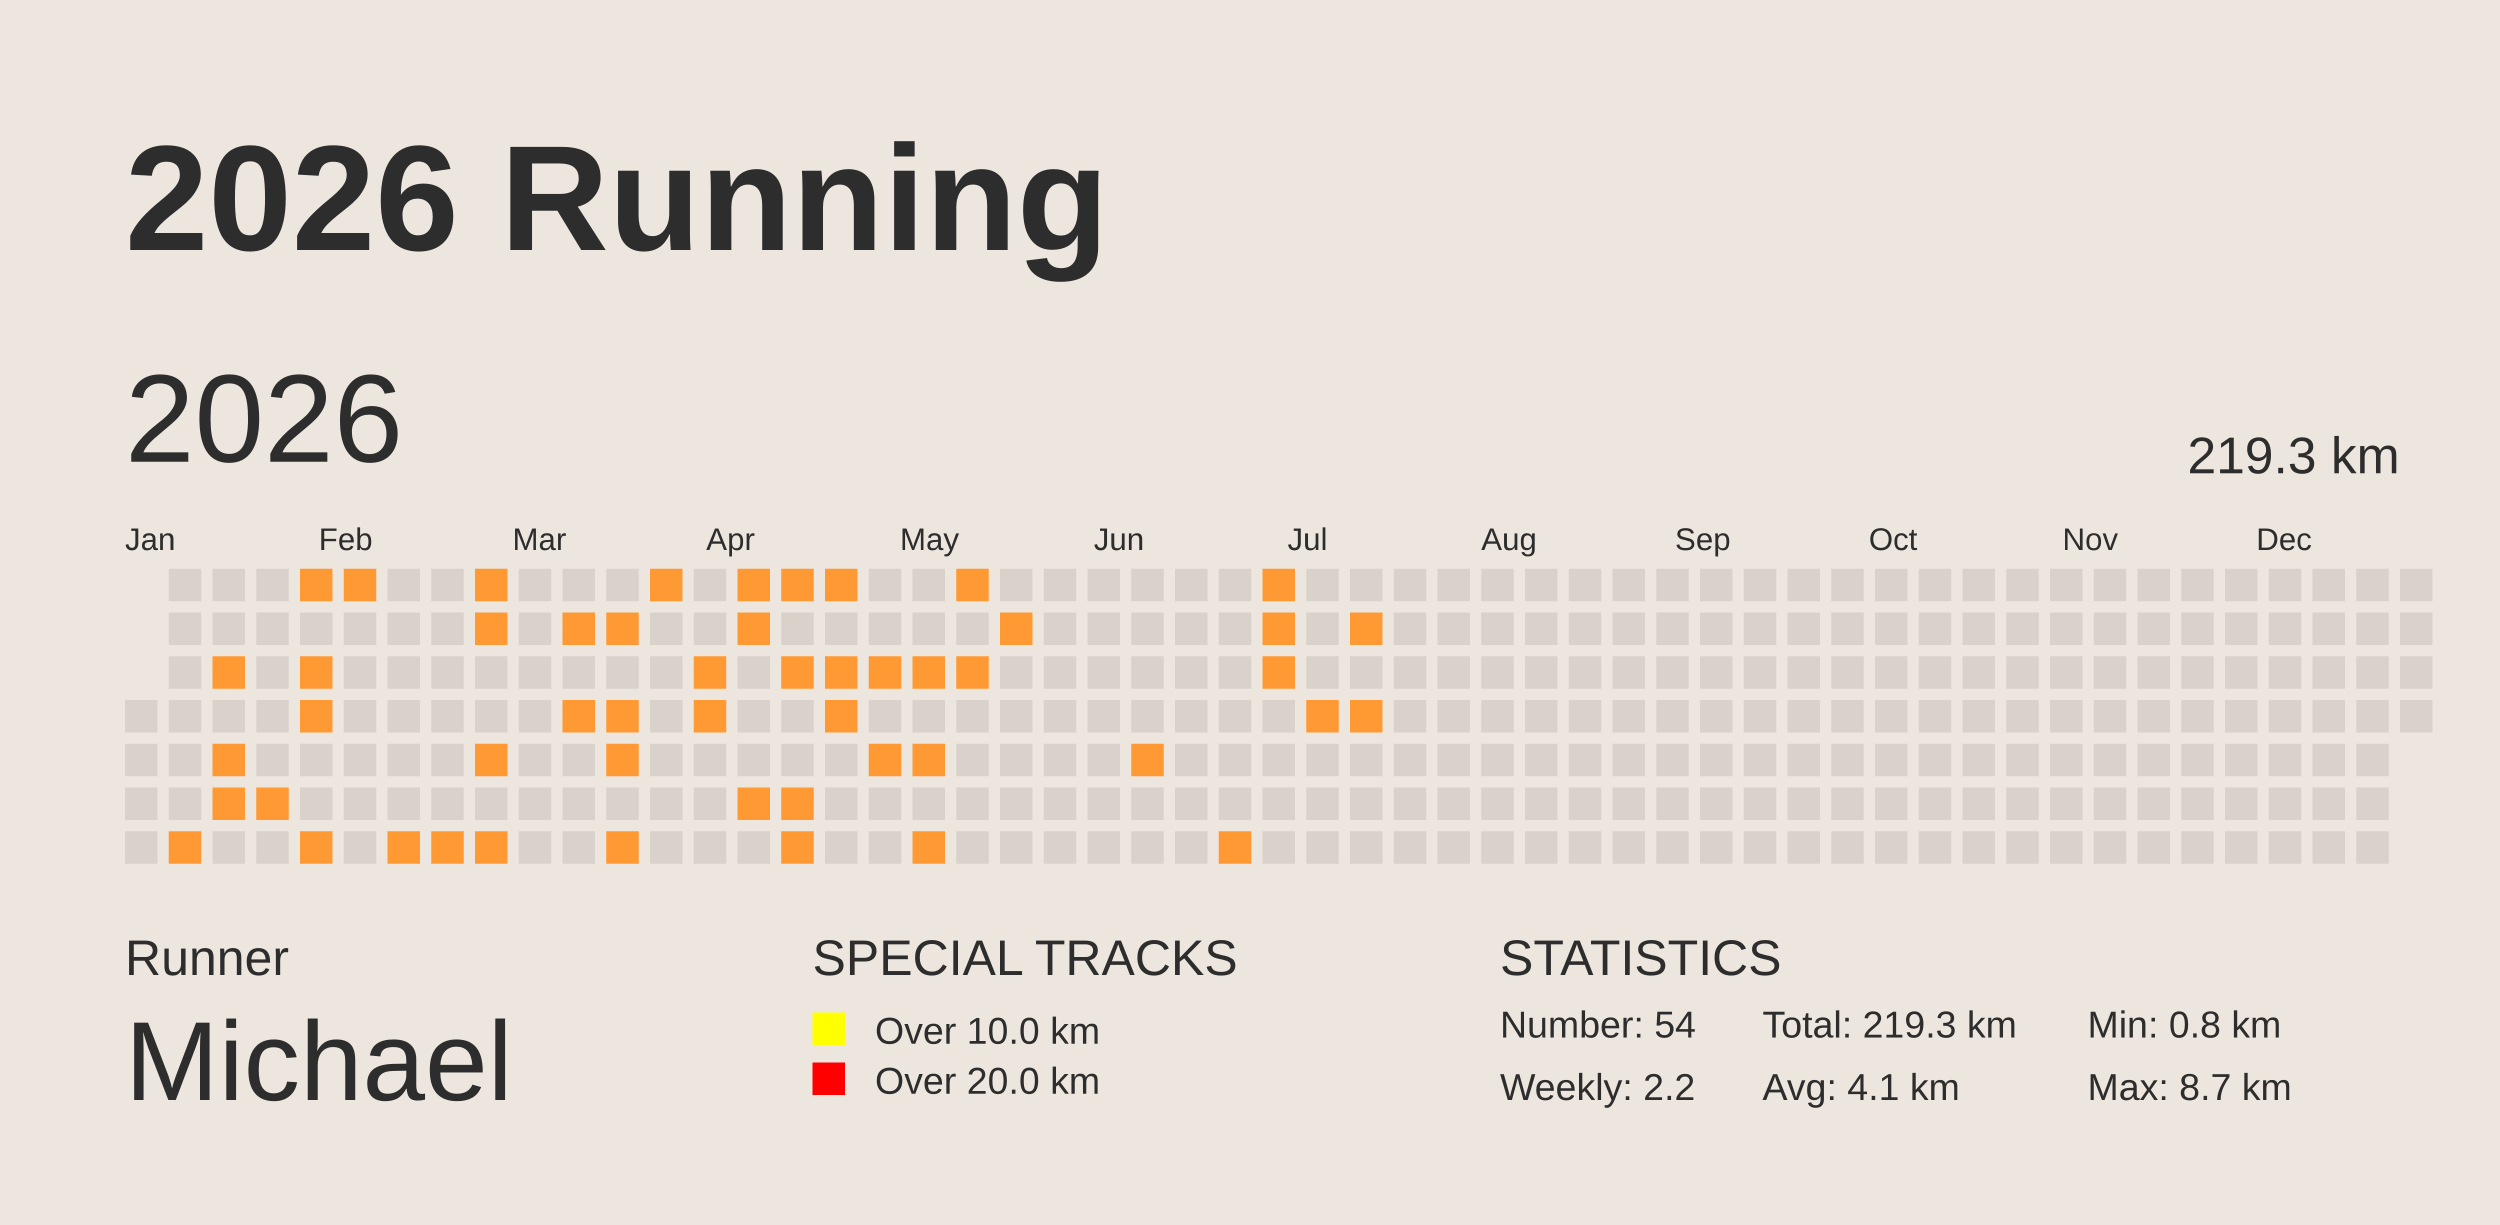
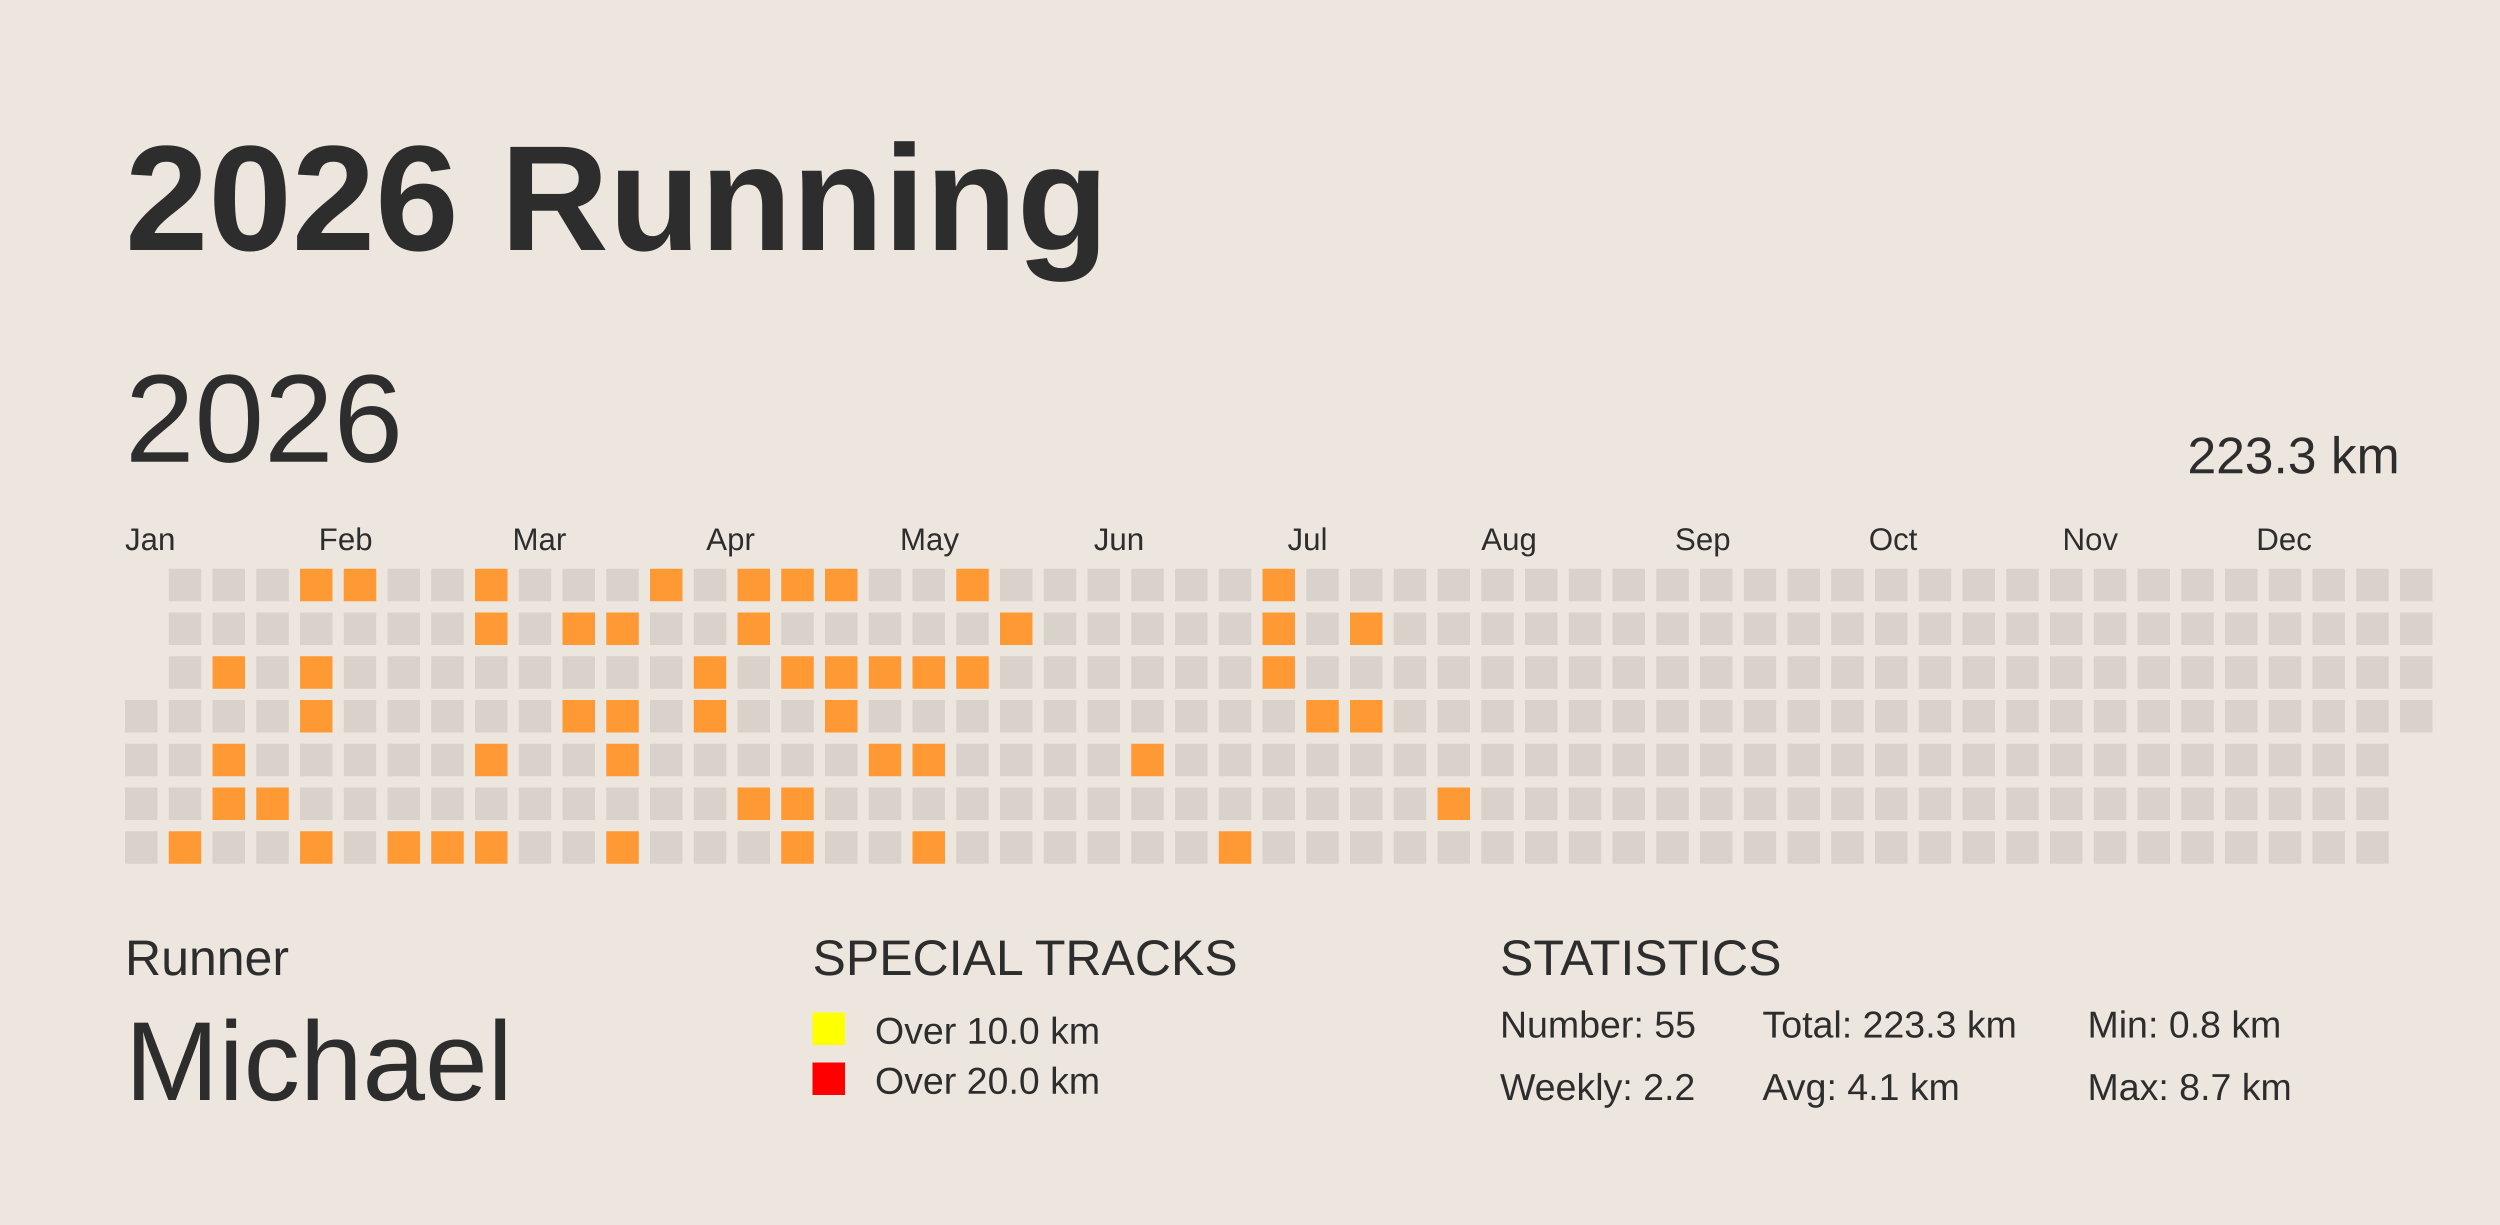
<svg xmlns="http://www.w3.org/2000/svg" baseProfile="full" height="98mm" version="1.1" viewBox="0,0,200,98" width="200mm">
  <defs />
  <rect fill="#EDE6DE" height="98" width="200" x="0" y="0" />
  <text fill="#2D2D2D" style="font-size:12px; font-family:Arial; font-weight:bold;" x="10" y="20">2026 Running</text>
  <text fill="#2D2D2D" style="font-size:4px; font-family:Arial" x="10" y="78">Runner</text>
  <text fill="#2D2D2D" style="font-size:9px; font-family:Arial" x="10" y="88">Michael</text>
  <text fill="#2D2D2D" style="font-size:4px; font-family:Arial" x="65" y="78">SPECIAL TRACKS</text>
  <rect fill="yellow" height="2.6" width="2.6" x="65" y="81" />
  <text fill="#2D2D2D" style="font-size:3px; font-family:Arial" x="70" y="83.5">Over 10.0 km</text>
  <rect fill="red" height="2.6" width="2.6" x="65" y="85" />
  <text fill="#2D2D2D" style="font-size:3px; font-family:Arial" x="70" y="87.5">Over 20.0 km</text>
  <text fill="#2D2D2D" style="font-size:4px; font-family:Arial" x="120" y="78">STATISTICS</text>
-   <text fill="#2D2D2D" style="font-size:3px; font-family:Arial" x="120" y="83">Number: 54</text>
+   <text fill="#2D2D2D" style="font-size:3px; font-family:Arial" x="120" y="83">Number: 55</text>
  <text fill="#2D2D2D" style="font-size:3px; font-family:Arial" x="120" y="88">Weekly: 2.2</text>
-   <text fill="#2D2D2D" style="font-size:3px; font-family:Arial" x="141" y="83">Total: 219.3 km</text>
+   <text fill="#2D2D2D" style="font-size:3px; font-family:Arial" x="141" y="83">Total: 223.3 km</text>
  <text fill="#2D2D2D" style="font-size:3px; font-family:Arial" x="141" y="88">Avg: 4.1 km</text>
  <text fill="#2D2D2D" style="font-size:3px; font-family:Arial" x="167" y="83">Min: 0.8 km</text>
  <text fill="#2D2D2D" style="font-size:3px; font-family:Arial" x="167" y="88">Max: 8.7 km</text>
  <text dominant-baseline="hanging" fill="#2D2D2D" style="font-size:10.0px; font-family:Arial;" x="10" y="30">2026</text>
-   <text dominant-baseline="hanging" fill="#2D2D2D" style="font-size:4.125px; font-family:Arial;" x="175" y="35">219.3 km</text>
+   <text dominant-baseline="hanging" fill="#2D2D2D" style="font-size:4.125px; font-family:Arial;" x="175" y="35">223.3 km</text>
  <text fill="#2D2D2D" style="font-size:2.5px; font-family:Arial" x="10.0" y="44">Jan</text>
  <text fill="#2D2D2D" style="font-size:2.5px; font-family:Arial" x="25.5" y="44">Feb</text>
  <text fill="#2D2D2D" style="font-size:2.5px; font-family:Arial" x="41.0" y="44">Mar</text>
  <text fill="#2D2D2D" style="font-size:2.5px; font-family:Arial" x="56.5" y="44">Apr</text>
  <text fill="#2D2D2D" style="font-size:2.5px; font-family:Arial" x="72.0" y="44">May</text>
  <text fill="#2D2D2D" style="font-size:2.5px; font-family:Arial" x="87.5" y="44">Jun</text>
  <text fill="#2D2D2D" style="font-size:2.5px; font-family:Arial" x="103.0" y="44">Jul</text>
  <text fill="#2D2D2D" style="font-size:2.5px; font-family:Arial" x="118.5" y="44">Aug</text>
  <text fill="#2D2D2D" style="font-size:2.5px; font-family:Arial" x="134.0" y="44">Sep</text>
  <text fill="#2D2D2D" style="font-size:2.5px; font-family:Arial" x="149.5" y="44">Oct</text>
  <text fill="#2D2D2D" style="font-size:2.5px; font-family:Arial" x="165.0" y="44">Nov</text>
  <text fill="#2D2D2D" style="font-size:2.5px; font-family:Arial" x="180.5" y="44">Dec</text>
  <rect fill="#D9D2CA" height="2.6" width="2.6" x="10.0" y="56.0" />
  <rect fill="#D9D2CA" height="2.6" width="2.6" x="10.0" y="59.5" />
  <rect fill="#D9D2CA" height="2.6" width="2.6" x="10.0" y="63.0" />
  <rect fill="#D9D2CA" height="2.6" width="2.6" x="10.0" y="66.5" />
  <rect fill="#D9D2CA" height="2.6" width="2.6" x="13.5" y="45.5" />
  <rect fill="#D9D2CA" height="2.6" width="2.6" x="13.5" y="49.0" />
  <rect fill="#D9D2CA" height="2.6" width="2.6" x="13.5" y="52.5" />
  <rect fill="#D9D2CA" height="2.6" width="2.6" x="13.5" y="56.0" />
  <rect fill="#D9D2CA" height="2.6" width="2.6" x="13.5" y="59.5" />
  <rect fill="#D9D2CA" height="2.6" width="2.6" x="13.5" y="63.0" />
  <rect fill="#FF9933" height="2.6" width="2.6" x="13.5" y="66.5" />
  <rect fill="#D9D2CA" height="2.6" width="2.6" x="17.0" y="45.5" />
  <rect fill="#D9D2CA" height="2.6" width="2.6" x="17.0" y="49.0" />
  <rect fill="#FF9933" height="2.6" width="2.6" x="17.0" y="52.5" />
  <rect fill="#D9D2CA" height="2.6" width="2.6" x="17.0" y="56.0" />
  <rect fill="#FF9933" height="2.6" width="2.6" x="17.0" y="59.5" />
  <rect fill="#FF9933" height="2.6" width="2.6" x="17.0" y="63.0" />
  <rect fill="#D9D2CA" height="2.6" width="2.6" x="17.0" y="66.5" />
  <rect fill="#D9D2CA" height="2.6" width="2.6" x="20.5" y="45.5" />
  <rect fill="#D9D2CA" height="2.6" width="2.6" x="20.5" y="49.0" />
  <rect fill="#D9D2CA" height="2.6" width="2.6" x="20.5" y="52.5" />
  <rect fill="#D9D2CA" height="2.6" width="2.6" x="20.5" y="56.0" />
  <rect fill="#D9D2CA" height="2.6" width="2.6" x="20.5" y="59.5" />
  <rect fill="#FF9933" height="2.6" width="2.6" x="20.5" y="63.0" />
  <rect fill="#D9D2CA" height="2.6" width="2.6" x="20.5" y="66.5" />
  <rect fill="#FF9933" height="2.6" width="2.6" x="24.0" y="45.5" />
  <rect fill="#D9D2CA" height="2.6" width="2.6" x="24.0" y="49.0" />
  <rect fill="#FF9933" height="2.6" width="2.6" x="24.0" y="52.5" />
  <rect fill="#FF9933" height="2.6" width="2.6" x="24.0" y="56.0" />
  <rect fill="#D9D2CA" height="2.6" width="2.6" x="24.0" y="59.5" />
  <rect fill="#D9D2CA" height="2.6" width="2.6" x="24.0" y="63.0" />
  <rect fill="#FF9933" height="2.6" width="2.6" x="24.0" y="66.5" />
  <rect fill="#FF9933" height="2.6" width="2.6" x="27.5" y="45.5" />
  <rect fill="#D9D2CA" height="2.6" width="2.6" x="27.5" y="49.0" />
  <rect fill="#D9D2CA" height="2.6" width="2.6" x="27.5" y="52.5" />
  <rect fill="#D9D2CA" height="2.6" width="2.6" x="27.5" y="56.0" />
  <rect fill="#D9D2CA" height="2.6" width="2.6" x="27.5" y="59.5" />
  <rect fill="#D9D2CA" height="2.6" width="2.6" x="27.5" y="63.0" />
  <rect fill="#D9D2CA" height="2.6" width="2.6" x="27.5" y="66.5" />
  <rect fill="#D9D2CA" height="2.6" width="2.6" x="31.0" y="45.5" />
  <rect fill="#D9D2CA" height="2.6" width="2.6" x="31.0" y="49.0" />
  <rect fill="#D9D2CA" height="2.6" width="2.6" x="31.0" y="52.5" />
  <rect fill="#D9D2CA" height="2.6" width="2.6" x="31.0" y="56.0" />
  <rect fill="#D9D2CA" height="2.6" width="2.6" x="31.0" y="59.5" />
  <rect fill="#D9D2CA" height="2.6" width="2.6" x="31.0" y="63.0" />
  <rect fill="#FF9933" height="2.6" width="2.6" x="31.0" y="66.5" />
  <rect fill="#D9D2CA" height="2.6" width="2.6" x="34.5" y="45.5" />
  <rect fill="#D9D2CA" height="2.6" width="2.6" x="34.5" y="49.0" />
  <rect fill="#D9D2CA" height="2.6" width="2.6" x="34.5" y="52.5" />
  <rect fill="#D9D2CA" height="2.6" width="2.6" x="34.5" y="56.0" />
  <rect fill="#D9D2CA" height="2.6" width="2.6" x="34.5" y="59.5" />
  <rect fill="#D9D2CA" height="2.6" width="2.6" x="34.5" y="63.0" />
  <rect fill="#FF9933" height="2.6" width="2.6" x="34.5" y="66.5" />
  <rect fill="#FF9933" height="2.6" width="2.6" x="38.0" y="45.5" />
  <rect fill="#FF9933" height="2.6" width="2.6" x="38.0" y="49.0" />
  <rect fill="#D9D2CA" height="2.6" width="2.6" x="38.0" y="52.5" />
  <rect fill="#D9D2CA" height="2.6" width="2.6" x="38.0" y="56.0" />
  <rect fill="#FF9933" height="2.6" width="2.6" x="38.0" y="59.5" />
  <rect fill="#D9D2CA" height="2.6" width="2.6" x="38.0" y="63.0" />
  <rect fill="#FF9933" height="2.6" width="2.6" x="38.0" y="66.5" />
  <rect fill="#D9D2CA" height="2.6" width="2.6" x="41.5" y="45.5" />
  <rect fill="#D9D2CA" height="2.6" width="2.6" x="41.5" y="49.0" />
  <rect fill="#D9D2CA" height="2.6" width="2.6" x="41.5" y="52.5" />
  <rect fill="#D9D2CA" height="2.6" width="2.6" x="41.5" y="56.0" />
  <rect fill="#D9D2CA" height="2.6" width="2.6" x="41.5" y="59.5" />
  <rect fill="#D9D2CA" height="2.6" width="2.6" x="41.5" y="63.0" />
  <rect fill="#D9D2CA" height="2.6" width="2.6" x="41.5" y="66.5" />
  <rect fill="#D9D2CA" height="2.6" width="2.6" x="45.0" y="45.5" />
  <rect fill="#FF9933" height="2.6" width="2.6" x="45.0" y="49.0" />
  <rect fill="#D9D2CA" height="2.6" width="2.6" x="45.0" y="52.5" />
  <rect fill="#FF9933" height="2.6" width="2.6" x="45.0" y="56.0" />
  <rect fill="#D9D2CA" height="2.6" width="2.6" x="45.0" y="59.5" />
  <rect fill="#D9D2CA" height="2.6" width="2.6" x="45.0" y="63.0" />
  <rect fill="#D9D2CA" height="2.6" width="2.6" x="45.0" y="66.5" />
  <rect fill="#D9D2CA" height="2.6" width="2.6" x="48.5" y="45.5" />
  <rect fill="#FF9933" height="2.6" width="2.6" x="48.5" y="49.0" />
  <rect fill="#D9D2CA" height="2.6" width="2.6" x="48.5" y="52.5" />
  <rect fill="#FF9933" height="2.6" width="2.6" x="48.5" y="56.0" />
  <rect fill="#FF9933" height="2.6" width="2.6" x="48.5" y="59.5" />
  <rect fill="#D9D2CA" height="2.6" width="2.6" x="48.5" y="63.0" />
  <rect fill="#FF9933" height="2.6" width="2.6" x="48.5" y="66.5" />
  <rect fill="#FF9933" height="2.6" width="2.6" x="52.0" y="45.5" />
  <rect fill="#D9D2CA" height="2.6" width="2.6" x="52.0" y="49.0" />
  <rect fill="#D9D2CA" height="2.6" width="2.6" x="52.0" y="52.5" />
  <rect fill="#D9D2CA" height="2.6" width="2.6" x="52.0" y="56.0" />
  <rect fill="#D9D2CA" height="2.6" width="2.6" x="52.0" y="59.5" />
  <rect fill="#D9D2CA" height="2.6" width="2.6" x="52.0" y="63.0" />
  <rect fill="#D9D2CA" height="2.6" width="2.6" x="52.0" y="66.5" />
  <rect fill="#D9D2CA" height="2.6" width="2.6" x="55.5" y="45.5" />
  <rect fill="#D9D2CA" height="2.6" width="2.6" x="55.5" y="49.0" />
  <rect fill="#FF9933" height="2.6" width="2.6" x="55.5" y="52.5" />
  <rect fill="#FF9933" height="2.6" width="2.6" x="55.5" y="56.0" />
  <rect fill="#D9D2CA" height="2.6" width="2.6" x="55.5" y="59.5" />
  <rect fill="#D9D2CA" height="2.6" width="2.6" x="55.5" y="63.0" />
  <rect fill="#D9D2CA" height="2.6" width="2.6" x="55.5" y="66.5" />
  <rect fill="#FF9933" height="2.6" width="2.6" x="59.0" y="45.5" />
  <rect fill="#FF9933" height="2.6" width="2.6" x="59.0" y="49.0" />
  <rect fill="#D9D2CA" height="2.6" width="2.6" x="59.0" y="52.5" />
  <rect fill="#D9D2CA" height="2.6" width="2.6" x="59.0" y="56.0" />
  <rect fill="#D9D2CA" height="2.6" width="2.6" x="59.0" y="59.5" />
  <rect fill="#FF9933" height="2.6" width="2.6" x="59.0" y="63.0" />
  <rect fill="#D9D2CA" height="2.6" width="2.6" x="59.0" y="66.5" />
  <rect fill="#FF9933" height="2.6" width="2.6" x="62.5" y="45.5" />
  <rect fill="#D9D2CA" height="2.6" width="2.6" x="62.5" y="49.0" />
  <rect fill="#FF9933" height="2.6" width="2.6" x="62.5" y="52.5" />
  <rect fill="#D9D2CA" height="2.6" width="2.6" x="62.5" y="56.0" />
  <rect fill="#D9D2CA" height="2.6" width="2.6" x="62.5" y="59.5" />
  <rect fill="#FF9933" height="2.6" width="2.6" x="62.5" y="63.0" />
  <rect fill="#FF9933" height="2.6" width="2.6" x="62.5" y="66.5" />
  <rect fill="#FF9933" height="2.6" width="2.6" x="66.0" y="45.5" />
  <rect fill="#D9D2CA" height="2.6" width="2.6" x="66.0" y="49.0" />
  <rect fill="#FF9933" height="2.6" width="2.6" x="66.0" y="52.5" />
  <rect fill="#FF9933" height="2.6" width="2.6" x="66.0" y="56.0" />
  <rect fill="#D9D2CA" height="2.6" width="2.6" x="66.0" y="59.5" />
  <rect fill="#D9D2CA" height="2.6" width="2.6" x="66.0" y="63.0" />
  <rect fill="#D9D2CA" height="2.6" width="2.6" x="66.0" y="66.5" />
  <rect fill="#D9D2CA" height="2.6" width="2.6" x="69.5" y="45.5" />
  <rect fill="#D9D2CA" height="2.6" width="2.6" x="69.5" y="49.0" />
  <rect fill="#FF9933" height="2.6" width="2.6" x="69.5" y="52.5" />
  <rect fill="#D9D2CA" height="2.6" width="2.6" x="69.5" y="56.0" />
  <rect fill="#FF9933" height="2.6" width="2.6" x="69.5" y="59.5" />
  <rect fill="#D9D2CA" height="2.6" width="2.6" x="69.5" y="63.0" />
  <rect fill="#D9D2CA" height="2.6" width="2.6" x="69.5" y="66.5" />
  <rect fill="#D9D2CA" height="2.6" width="2.6" x="73.0" y="45.5" />
  <rect fill="#D9D2CA" height="2.6" width="2.6" x="73.0" y="49.0" />
  <rect fill="#FF9933" height="2.6" width="2.6" x="73.0" y="52.5" />
  <rect fill="#D9D2CA" height="2.6" width="2.6" x="73.0" y="56.0" />
  <rect fill="#FF9933" height="2.6" width="2.6" x="73.0" y="59.5" />
  <rect fill="#D9D2CA" height="2.6" width="2.6" x="73.0" y="63.0" />
  <rect fill="#FF9933" height="2.6" width="2.6" x="73.0" y="66.5" />
  <rect fill="#FF9933" height="2.6" width="2.6" x="76.5" y="45.5" />
  <rect fill="#D9D2CA" height="2.6" width="2.6" x="76.5" y="49.0" />
  <rect fill="#FF9933" height="2.6" width="2.6" x="76.5" y="52.5" />
  <rect fill="#D9D2CA" height="2.6" width="2.6" x="76.5" y="56.0" />
  <rect fill="#D9D2CA" height="2.6" width="2.6" x="76.5" y="59.5" />
  <rect fill="#D9D2CA" height="2.6" width="2.6" x="76.5" y="63.0" />
  <rect fill="#D9D2CA" height="2.6" width="2.6" x="76.5" y="66.5" />
  <rect fill="#D9D2CA" height="2.6" width="2.6" x="80.0" y="45.5" />
  <rect fill="#FF9933" height="2.6" width="2.6" x="80.0" y="49.0" />
  <rect fill="#D9D2CA" height="2.6" width="2.6" x="80.0" y="52.5" />
  <rect fill="#D9D2CA" height="2.6" width="2.6" x="80.0" y="56.0" />
  <rect fill="#D9D2CA" height="2.6" width="2.6" x="80.0" y="59.5" />
  <rect fill="#D9D2CA" height="2.6" width="2.6" x="80.0" y="63.0" />
  <rect fill="#D9D2CA" height="2.6" width="2.6" x="80.0" y="66.5" />
  <rect fill="#D9D2CA" height="2.6" width="2.6" x="83.5" y="45.5" />
  <rect fill="#D9D2CA" height="2.6" width="2.6" x="83.5" y="49.0" />
  <rect fill="#D9D2CA" height="2.6" width="2.6" x="83.5" y="52.5" />
  <rect fill="#D9D2CA" height="2.6" width="2.6" x="83.5" y="56.0" />
  <rect fill="#D9D2CA" height="2.6" width="2.6" x="83.5" y="59.5" />
  <rect fill="#D9D2CA" height="2.6" width="2.6" x="83.5" y="63.0" />
  <rect fill="#D9D2CA" height="2.6" width="2.6" x="83.5" y="66.5" />
  <rect fill="#D9D2CA" height="2.6" width="2.6" x="87.0" y="45.5" />
  <rect fill="#D9D2CA" height="2.6" width="2.6" x="87.0" y="49.0" />
  <rect fill="#D9D2CA" height="2.6" width="2.6" x="87.0" y="52.5" />
  <rect fill="#D9D2CA" height="2.6" width="2.6" x="87.0" y="56.0" />
  <rect fill="#D9D2CA" height="2.6" width="2.6" x="87.0" y="59.5" />
  <rect fill="#D9D2CA" height="2.6" width="2.6" x="87.0" y="63.0" />
  <rect fill="#D9D2CA" height="2.6" width="2.6" x="87.0" y="66.5" />
  <rect fill="#D9D2CA" height="2.6" width="2.6" x="90.5" y="45.5" />
  <rect fill="#D9D2CA" height="2.6" width="2.6" x="90.5" y="49.0" />
  <rect fill="#D9D2CA" height="2.6" width="2.6" x="90.5" y="52.5" />
  <rect fill="#D9D2CA" height="2.6" width="2.6" x="90.5" y="56.0" />
  <rect fill="#FF9933" height="2.6" width="2.6" x="90.5" y="59.5" />
  <rect fill="#D9D2CA" height="2.6" width="2.6" x="90.5" y="63.0" />
  <rect fill="#D9D2CA" height="2.6" width="2.6" x="90.5" y="66.5" />
  <rect fill="#D9D2CA" height="2.6" width="2.6" x="94.0" y="45.5" />
  <rect fill="#D9D2CA" height="2.6" width="2.6" x="94.0" y="49.0" />
  <rect fill="#D9D2CA" height="2.6" width="2.6" x="94.0" y="52.5" />
  <rect fill="#D9D2CA" height="2.6" width="2.6" x="94.0" y="56.0" />
  <rect fill="#D9D2CA" height="2.6" width="2.6" x="94.0" y="59.5" />
  <rect fill="#D9D2CA" height="2.6" width="2.6" x="94.0" y="63.0" />
  <rect fill="#D9D2CA" height="2.6" width="2.6" x="94.0" y="66.5" />
  <rect fill="#D9D2CA" height="2.6" width="2.6" x="97.5" y="45.5" />
  <rect fill="#D9D2CA" height="2.6" width="2.6" x="97.5" y="49.0" />
  <rect fill="#D9D2CA" height="2.6" width="2.6" x="97.5" y="52.5" />
  <rect fill="#D9D2CA" height="2.6" width="2.6" x="97.5" y="56.0" />
  <rect fill="#D9D2CA" height="2.6" width="2.6" x="97.5" y="59.5" />
  <rect fill="#D9D2CA" height="2.6" width="2.6" x="97.5" y="63.0" />
  <rect fill="#FF9933" height="2.6" width="2.6" x="97.5" y="66.5" />
  <rect fill="#FF9933" height="2.6" width="2.6" x="101.0" y="45.5" />
  <rect fill="#FF9933" height="2.6" width="2.6" x="101.0" y="49.0" />
  <rect fill="#FF9933" height="2.6" width="2.6" x="101.0" y="52.5" />
  <rect fill="#D9D2CA" height="2.6" width="2.6" x="101.0" y="56.0" />
  <rect fill="#D9D2CA" height="2.6" width="2.6" x="101.0" y="59.5" />
  <rect fill="#D9D2CA" height="2.6" width="2.6" x="101.0" y="63.0" />
  <rect fill="#D9D2CA" height="2.6" width="2.6" x="101.0" y="66.5" />
  <rect fill="#D9D2CA" height="2.6" width="2.6" x="104.5" y="45.5" />
  <rect fill="#D9D2CA" height="2.6" width="2.6" x="104.5" y="49.0" />
  <rect fill="#D9D2CA" height="2.6" width="2.6" x="104.5" y="52.5" />
  <rect fill="#FF9933" height="2.6" width="2.6" x="104.5" y="56.0" />
  <rect fill="#D9D2CA" height="2.6" width="2.6" x="104.5" y="59.5" />
  <rect fill="#D9D2CA" height="2.6" width="2.6" x="104.5" y="63.0" />
  <rect fill="#D9D2CA" height="2.6" width="2.6" x="104.5" y="66.5" />
  <rect fill="#D9D2CA" height="2.6" width="2.6" x="108.0" y="45.5" />
  <rect fill="#FF9933" height="2.6" width="2.6" x="108.0" y="49.0" />
  <rect fill="#D9D2CA" height="2.6" width="2.6" x="108.0" y="52.5" />
  <rect fill="#FF9933" height="2.6" width="2.6" x="108.0" y="56.0" />
  <rect fill="#D9D2CA" height="2.6" width="2.6" x="108.0" y="59.5" />
  <rect fill="#D9D2CA" height="2.6" width="2.6" x="108.0" y="63.0" />
  <rect fill="#D9D2CA" height="2.6" width="2.6" x="108.0" y="66.5" />
  <rect fill="#D9D2CA" height="2.6" width="2.6" x="111.5" y="45.5" />
  <rect fill="#D9D2CA" height="2.6" width="2.6" x="111.5" y="49.0" />
  <rect fill="#D9D2CA" height="2.6" width="2.6" x="111.5" y="52.5" />
  <rect fill="#D9D2CA" height="2.6" width="2.6" x="111.5" y="56.0" />
  <rect fill="#D9D2CA" height="2.6" width="2.6" x="111.5" y="59.5" />
  <rect fill="#D9D2CA" height="2.6" width="2.6" x="111.5" y="63.0" />
  <rect fill="#D9D2CA" height="2.6" width="2.6" x="111.5" y="66.5" />
  <rect fill="#D9D2CA" height="2.6" width="2.6" x="115.0" y="45.5" />
  <rect fill="#D9D2CA" height="2.6" width="2.6" x="115.0" y="49.0" />
  <rect fill="#D9D2CA" height="2.6" width="2.6" x="115.0" y="52.5" />
  <rect fill="#D9D2CA" height="2.6" width="2.6" x="115.0" y="56.0" />
  <rect fill="#D9D2CA" height="2.6" width="2.6" x="115.0" y="59.5" />
-   <rect fill="#D9D2CA" height="2.6" width="2.6" x="115.0" y="63.0" />
+   <rect fill="#FF9933" height="2.6" width="2.6" x="115.0" y="63.0" />
  <rect fill="#D9D2CA" height="2.6" width="2.6" x="115.0" y="66.5" />
  <rect fill="#D9D2CA" height="2.6" width="2.6" x="118.5" y="45.5" />
  <rect fill="#D9D2CA" height="2.6" width="2.6" x="118.5" y="49.0" />
  <rect fill="#D9D2CA" height="2.6" width="2.6" x="118.5" y="52.5" />
  <rect fill="#D9D2CA" height="2.6" width="2.6" x="118.5" y="56.0" />
  <rect fill="#D9D2CA" height="2.6" width="2.6" x="118.5" y="59.5" />
  <rect fill="#D9D2CA" height="2.6" width="2.6" x="118.5" y="63.0" />
  <rect fill="#D9D2CA" height="2.6" width="2.6" x="118.5" y="66.5" />
  <rect fill="#D9D2CA" height="2.6" width="2.6" x="122.0" y="45.5" />
  <rect fill="#D9D2CA" height="2.6" width="2.6" x="122.0" y="49.0" />
  <rect fill="#D9D2CA" height="2.6" width="2.6" x="122.0" y="52.5" />
  <rect fill="#D9D2CA" height="2.6" width="2.6" x="122.0" y="56.0" />
  <rect fill="#D9D2CA" height="2.6" width="2.6" x="122.0" y="59.5" />
  <rect fill="#D9D2CA" height="2.6" width="2.6" x="122.0" y="63.0" />
  <rect fill="#D9D2CA" height="2.6" width="2.6" x="122.0" y="66.5" />
  <rect fill="#D9D2CA" height="2.6" width="2.6" x="125.5" y="45.5" />
  <rect fill="#D9D2CA" height="2.6" width="2.6" x="125.5" y="49.0" />
  <rect fill="#D9D2CA" height="2.6" width="2.6" x="125.5" y="52.5" />
  <rect fill="#D9D2CA" height="2.6" width="2.6" x="125.5" y="56.0" />
  <rect fill="#D9D2CA" height="2.6" width="2.6" x="125.5" y="59.5" />
  <rect fill="#D9D2CA" height="2.6" width="2.6" x="125.5" y="63.0" />
  <rect fill="#D9D2CA" height="2.6" width="2.6" x="125.5" y="66.5" />
  <rect fill="#D9D2CA" height="2.6" width="2.6" x="129.0" y="45.5" />
  <rect fill="#D9D2CA" height="2.6" width="2.6" x="129.0" y="49.0" />
  <rect fill="#D9D2CA" height="2.6" width="2.6" x="129.0" y="52.5" />
  <rect fill="#D9D2CA" height="2.6" width="2.6" x="129.0" y="56.0" />
  <rect fill="#D9D2CA" height="2.6" width="2.6" x="129.0" y="59.5" />
  <rect fill="#D9D2CA" height="2.6" width="2.6" x="129.0" y="63.0" />
  <rect fill="#D9D2CA" height="2.6" width="2.6" x="129.0" y="66.5" />
  <rect fill="#D9D2CA" height="2.6" width="2.6" x="132.5" y="45.5" />
  <rect fill="#D9D2CA" height="2.6" width="2.6" x="132.5" y="49.0" />
  <rect fill="#D9D2CA" height="2.6" width="2.6" x="132.5" y="52.5" />
  <rect fill="#D9D2CA" height="2.6" width="2.6" x="132.5" y="56.0" />
  <rect fill="#D9D2CA" height="2.6" width="2.6" x="132.5" y="59.5" />
  <rect fill="#D9D2CA" height="2.6" width="2.6" x="132.5" y="63.0" />
  <rect fill="#D9D2CA" height="2.6" width="2.6" x="132.5" y="66.5" />
  <rect fill="#D9D2CA" height="2.6" width="2.6" x="136.0" y="45.5" />
  <rect fill="#D9D2CA" height="2.6" width="2.6" x="136.0" y="49.0" />
  <rect fill="#D9D2CA" height="2.6" width="2.6" x="136.0" y="52.5" />
  <rect fill="#D9D2CA" height="2.6" width="2.6" x="136.0" y="56.0" />
  <rect fill="#D9D2CA" height="2.6" width="2.6" x="136.0" y="59.5" />
  <rect fill="#D9D2CA" height="2.6" width="2.6" x="136.0" y="63.0" />
  <rect fill="#D9D2CA" height="2.6" width="2.6" x="136.0" y="66.5" />
  <rect fill="#D9D2CA" height="2.6" width="2.6" x="139.5" y="45.5" />
  <rect fill="#D9D2CA" height="2.6" width="2.6" x="139.5" y="49.0" />
  <rect fill="#D9D2CA" height="2.6" width="2.6" x="139.5" y="52.5" />
  <rect fill="#D9D2CA" height="2.6" width="2.6" x="139.5" y="56.0" />
  <rect fill="#D9D2CA" height="2.6" width="2.6" x="139.5" y="59.5" />
  <rect fill="#D9D2CA" height="2.6" width="2.6" x="139.5" y="63.0" />
  <rect fill="#D9D2CA" height="2.6" width="2.6" x="139.5" y="66.5" />
  <rect fill="#D9D2CA" height="2.6" width="2.6" x="143.0" y="45.5" />
  <rect fill="#D9D2CA" height="2.6" width="2.6" x="143.0" y="49.0" />
  <rect fill="#D9D2CA" height="2.6" width="2.6" x="143.0" y="52.5" />
  <rect fill="#D9D2CA" height="2.6" width="2.6" x="143.0" y="56.0" />
  <rect fill="#D9D2CA" height="2.6" width="2.6" x="143.0" y="59.5" />
  <rect fill="#D9D2CA" height="2.6" width="2.6" x="143.0" y="63.0" />
  <rect fill="#D9D2CA" height="2.6" width="2.6" x="143.0" y="66.5" />
  <rect fill="#D9D2CA" height="2.6" width="2.6" x="146.5" y="45.5" />
  <rect fill="#D9D2CA" height="2.6" width="2.6" x="146.5" y="49.0" />
  <rect fill="#D9D2CA" height="2.6" width="2.6" x="146.5" y="52.5" />
  <rect fill="#D9D2CA" height="2.6" width="2.6" x="146.5" y="56.0" />
  <rect fill="#D9D2CA" height="2.6" width="2.6" x="146.5" y="59.5" />
  <rect fill="#D9D2CA" height="2.6" width="2.6" x="146.5" y="63.0" />
  <rect fill="#D9D2CA" height="2.6" width="2.6" x="146.5" y="66.5" />
  <rect fill="#D9D2CA" height="2.6" width="2.6" x="150.0" y="45.5" />
  <rect fill="#D9D2CA" height="2.6" width="2.6" x="150.0" y="49.0" />
  <rect fill="#D9D2CA" height="2.6" width="2.6" x="150.0" y="52.5" />
  <rect fill="#D9D2CA" height="2.6" width="2.6" x="150.0" y="56.0" />
  <rect fill="#D9D2CA" height="2.6" width="2.6" x="150.0" y="59.5" />
  <rect fill="#D9D2CA" height="2.6" width="2.6" x="150.0" y="63.0" />
  <rect fill="#D9D2CA" height="2.6" width="2.6" x="150.0" y="66.5" />
  <rect fill="#D9D2CA" height="2.6" width="2.6" x="153.5" y="45.5" />
  <rect fill="#D9D2CA" height="2.6" width="2.6" x="153.5" y="49.0" />
  <rect fill="#D9D2CA" height="2.6" width="2.6" x="153.5" y="52.5" />
  <rect fill="#D9D2CA" height="2.6" width="2.6" x="153.5" y="56.0" />
  <rect fill="#D9D2CA" height="2.6" width="2.6" x="153.5" y="59.5" />
  <rect fill="#D9D2CA" height="2.6" width="2.6" x="153.5" y="63.0" />
  <rect fill="#D9D2CA" height="2.6" width="2.6" x="153.5" y="66.5" />
  <rect fill="#D9D2CA" height="2.6" width="2.6" x="157.0" y="45.5" />
  <rect fill="#D9D2CA" height="2.6" width="2.6" x="157.0" y="49.0" />
  <rect fill="#D9D2CA" height="2.6" width="2.6" x="157.0" y="52.5" />
  <rect fill="#D9D2CA" height="2.6" width="2.6" x="157.0" y="56.0" />
  <rect fill="#D9D2CA" height="2.6" width="2.6" x="157.0" y="59.5" />
  <rect fill="#D9D2CA" height="2.6" width="2.6" x="157.0" y="63.0" />
  <rect fill="#D9D2CA" height="2.6" width="2.6" x="157.0" y="66.5" />
  <rect fill="#D9D2CA" height="2.6" width="2.6" x="160.5" y="45.5" />
  <rect fill="#D9D2CA" height="2.6" width="2.6" x="160.5" y="49.0" />
  <rect fill="#D9D2CA" height="2.6" width="2.6" x="160.5" y="52.5" />
  <rect fill="#D9D2CA" height="2.6" width="2.6" x="160.5" y="56.0" />
  <rect fill="#D9D2CA" height="2.6" width="2.6" x="160.5" y="59.5" />
  <rect fill="#D9D2CA" height="2.6" width="2.6" x="160.5" y="63.0" />
  <rect fill="#D9D2CA" height="2.6" width="2.6" x="160.5" y="66.5" />
  <rect fill="#D9D2CA" height="2.6" width="2.6" x="164.0" y="45.5" />
  <rect fill="#D9D2CA" height="2.6" width="2.6" x="164.0" y="49.0" />
  <rect fill="#D9D2CA" height="2.6" width="2.6" x="164.0" y="52.5" />
  <rect fill="#D9D2CA" height="2.6" width="2.6" x="164.0" y="56.0" />
  <rect fill="#D9D2CA" height="2.6" width="2.6" x="164.0" y="59.5" />
  <rect fill="#D9D2CA" height="2.6" width="2.6" x="164.0" y="63.0" />
  <rect fill="#D9D2CA" height="2.6" width="2.6" x="164.0" y="66.5" />
  <rect fill="#D9D2CA" height="2.6" width="2.6" x="167.5" y="45.5" />
  <rect fill="#D9D2CA" height="2.6" width="2.6" x="167.5" y="49.0" />
  <rect fill="#D9D2CA" height="2.6" width="2.6" x="167.5" y="52.5" />
  <rect fill="#D9D2CA" height="2.6" width="2.6" x="167.5" y="56.0" />
  <rect fill="#D9D2CA" height="2.6" width="2.6" x="167.5" y="59.5" />
  <rect fill="#D9D2CA" height="2.6" width="2.6" x="167.5" y="63.0" />
  <rect fill="#D9D2CA" height="2.6" width="2.6" x="167.5" y="66.5" />
  <rect fill="#D9D2CA" height="2.6" width="2.6" x="171.0" y="45.5" />
  <rect fill="#D9D2CA" height="2.6" width="2.6" x="171.0" y="49.0" />
  <rect fill="#D9D2CA" height="2.6" width="2.6" x="171.0" y="52.5" />
  <rect fill="#D9D2CA" height="2.6" width="2.6" x="171.0" y="56.0" />
  <rect fill="#D9D2CA" height="2.6" width="2.6" x="171.0" y="59.5" />
  <rect fill="#D9D2CA" height="2.6" width="2.6" x="171.0" y="63.0" />
  <rect fill="#D9D2CA" height="2.6" width="2.6" x="171.0" y="66.5" />
  <rect fill="#D9D2CA" height="2.6" width="2.6" x="174.5" y="45.5" />
  <rect fill="#D9D2CA" height="2.6" width="2.6" x="174.5" y="49.0" />
  <rect fill="#D9D2CA" height="2.6" width="2.6" x="174.5" y="52.5" />
  <rect fill="#D9D2CA" height="2.6" width="2.6" x="174.5" y="56.0" />
  <rect fill="#D9D2CA" height="2.6" width="2.6" x="174.5" y="59.5" />
  <rect fill="#D9D2CA" height="2.6" width="2.6" x="174.5" y="63.0" />
  <rect fill="#D9D2CA" height="2.6" width="2.6" x="174.5" y="66.5" />
  <rect fill="#D9D2CA" height="2.6" width="2.6" x="178.0" y="45.5" />
  <rect fill="#D9D2CA" height="2.6" width="2.6" x="178.0" y="49.0" />
  <rect fill="#D9D2CA" height="2.6" width="2.6" x="178.0" y="52.5" />
  <rect fill="#D9D2CA" height="2.6" width="2.6" x="178.0" y="56.0" />
  <rect fill="#D9D2CA" height="2.6" width="2.6" x="178.0" y="59.5" />
  <rect fill="#D9D2CA" height="2.6" width="2.6" x="178.0" y="63.0" />
  <rect fill="#D9D2CA" height="2.6" width="2.6" x="178.0" y="66.5" />
  <rect fill="#D9D2CA" height="2.6" width="2.6" x="181.5" y="45.5" />
  <rect fill="#D9D2CA" height="2.6" width="2.6" x="181.5" y="49.0" />
  <rect fill="#D9D2CA" height="2.6" width="2.6" x="181.5" y="52.5" />
  <rect fill="#D9D2CA" height="2.6" width="2.6" x="181.5" y="56.0" />
  <rect fill="#D9D2CA" height="2.6" width="2.6" x="181.5" y="59.5" />
  <rect fill="#D9D2CA" height="2.6" width="2.6" x="181.5" y="63.0" />
  <rect fill="#D9D2CA" height="2.6" width="2.6" x="181.5" y="66.5" />
  <rect fill="#D9D2CA" height="2.6" width="2.6" x="185.0" y="45.5" />
  <rect fill="#D9D2CA" height="2.6" width="2.6" x="185.0" y="49.0" />
  <rect fill="#D9D2CA" height="2.6" width="2.6" x="185.0" y="52.5" />
  <rect fill="#D9D2CA" height="2.6" width="2.6" x="185.0" y="56.0" />
  <rect fill="#D9D2CA" height="2.6" width="2.6" x="185.0" y="59.5" />
  <rect fill="#D9D2CA" height="2.6" width="2.6" x="185.0" y="63.0" />
  <rect fill="#D9D2CA" height="2.6" width="2.6" x="185.0" y="66.5" />
  <rect fill="#D9D2CA" height="2.6" width="2.6" x="188.5" y="45.5" />
  <rect fill="#D9D2CA" height="2.6" width="2.6" x="188.5" y="49.0" />
  <rect fill="#D9D2CA" height="2.6" width="2.6" x="188.5" y="52.5" />
  <rect fill="#D9D2CA" height="2.6" width="2.6" x="188.5" y="56.0" />
  <rect fill="#D9D2CA" height="2.6" width="2.6" x="188.5" y="59.5" />
  <rect fill="#D9D2CA" height="2.6" width="2.6" x="188.5" y="63.0" />
  <rect fill="#D9D2CA" height="2.6" width="2.6" x="188.5" y="66.5" />
  <rect fill="#D9D2CA" height="2.6" width="2.6" x="192.0" y="45.5" />
  <rect fill="#D9D2CA" height="2.6" width="2.6" x="192.0" y="49.0" />
  <rect fill="#D9D2CA" height="2.6" width="2.6" x="192.0" y="52.5" />
  <rect fill="#D9D2CA" height="2.6" width="2.6" x="192.0" y="56.0" />
</svg>
